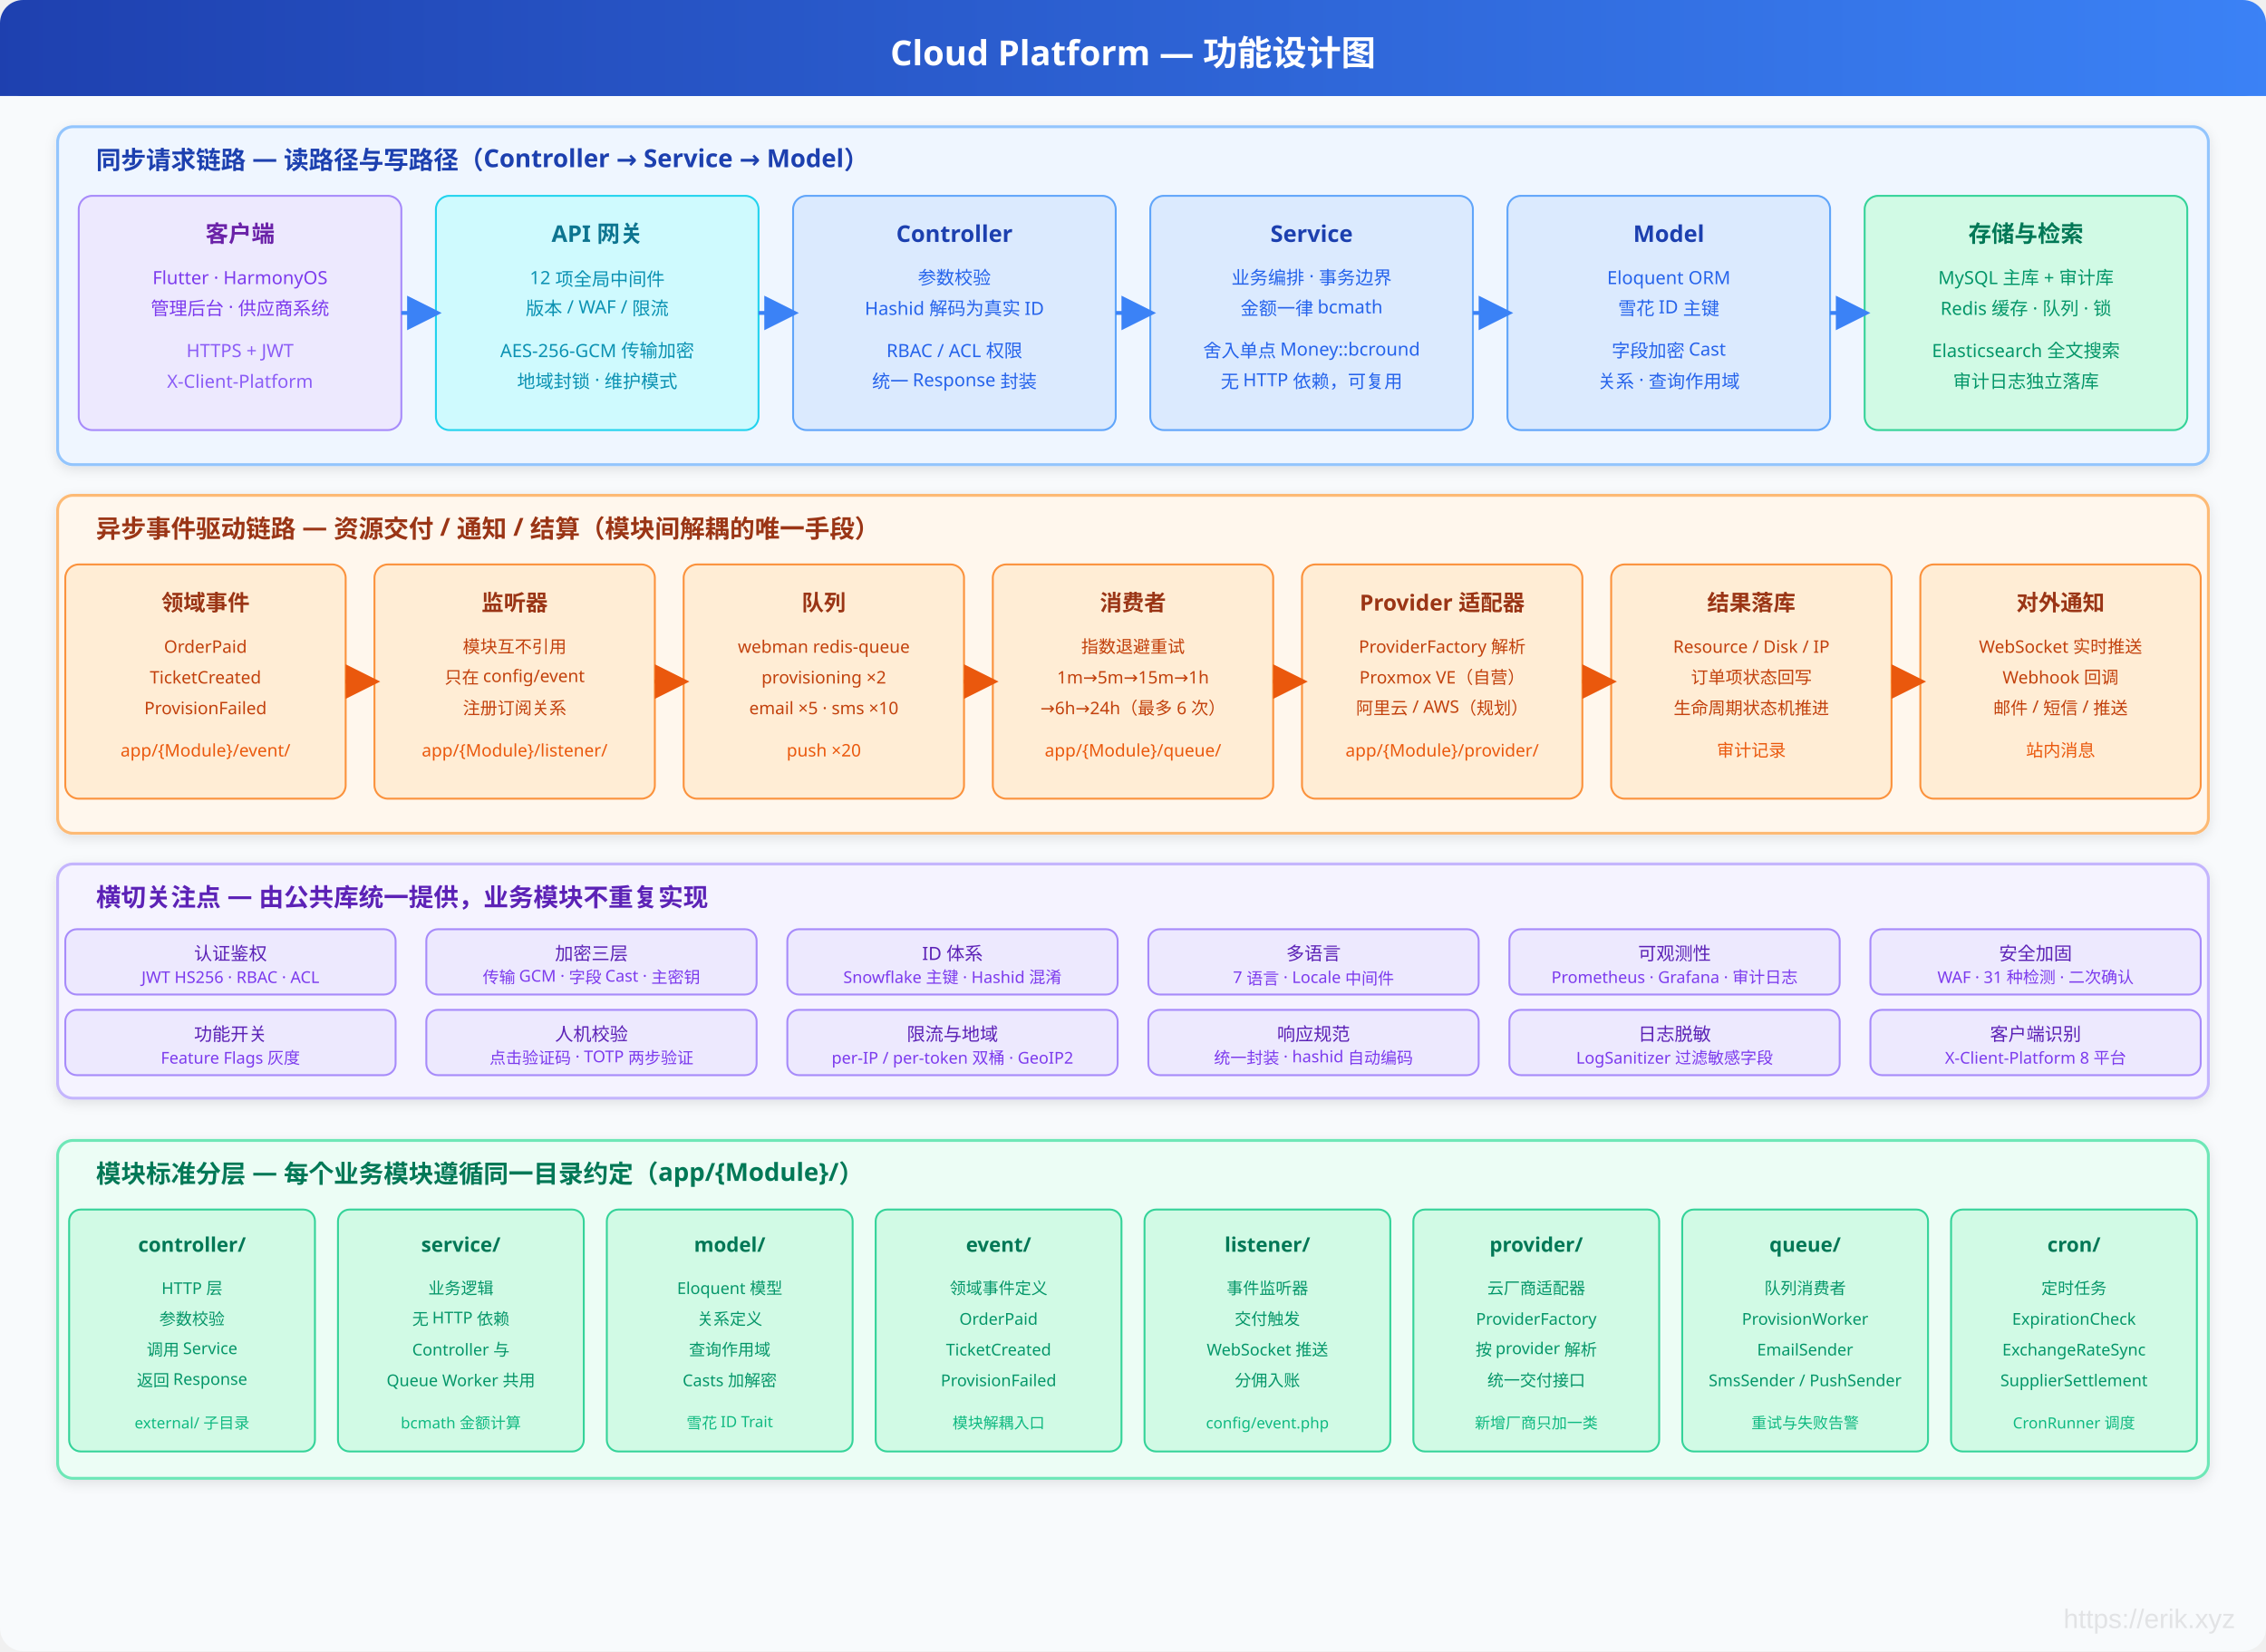
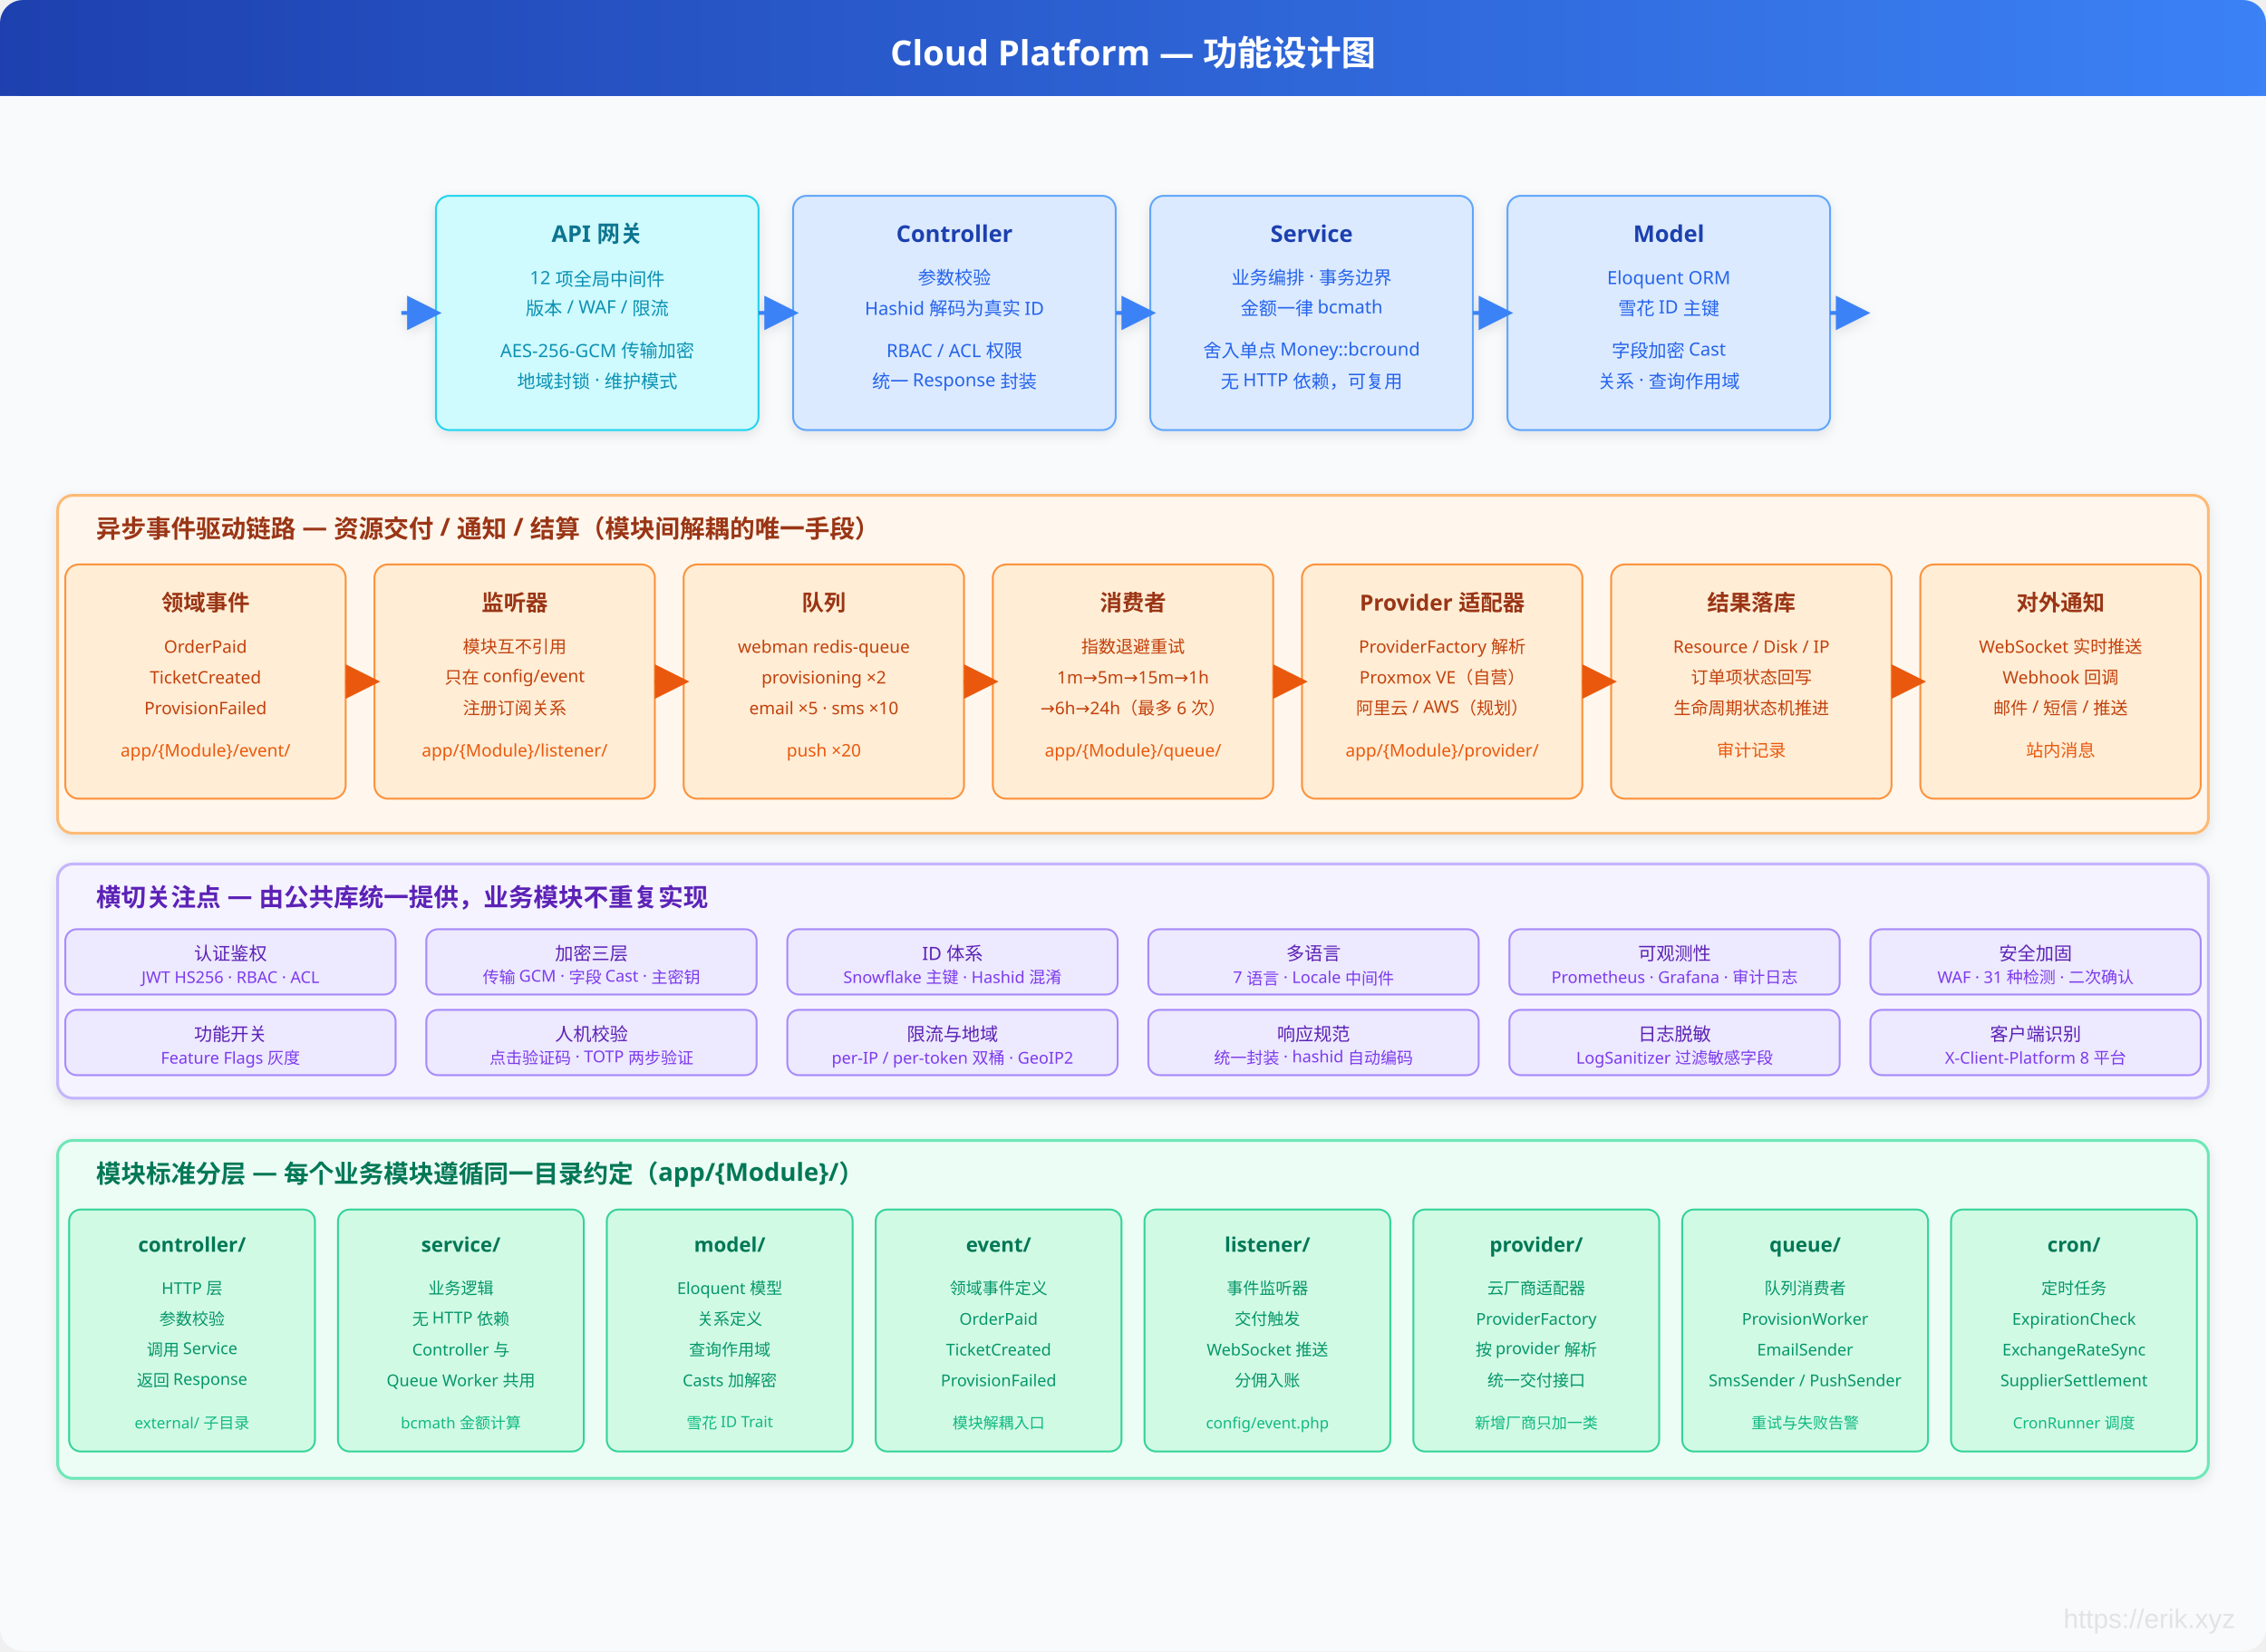
<svg xmlns="http://www.w3.org/2000/svg" viewBox="0 0 1180 860" font-family="'Microsoft YaHei','PingFang SC','Noto Sans SC',sans-serif">
  <defs>
    <linearGradient id="hdr" x1="0" y1="0" x2="1" y2="0">
      <stop offset="0%" stop-color="#1e40af" />
      <stop offset="100%" stop-color="#3b82f6" />
    </linearGradient>
    <filter id="sh">
      <feDropShadow dx="0" dy="2" stdDeviation="3" flood-opacity="0.1" />
    </filter>
    <marker id="arrB" markerWidth="9" markerHeight="9" refX="4.5" refY="4.5" orient="auto">
      <path d="M0,0 L9,4.5 L0,9 Z" fill="#3b82f6" />
    </marker>
    <marker id="arrO" markerWidth="9" markerHeight="9" refX="4.5" refY="4.5" orient="auto">
      <path d="M0,0 L9,4.5 L0,9 Z" fill="#ea580c" />
    </marker>
  </defs>
  <rect width="1180" height="860" fill="#f8fafc" rx="12" />
  <rect x="0" y="0" width="1180" height="50" fill="url(#hdr)" rx="12" />
  <rect x="0" y="12" width="1180" height="38" fill="url(#hdr)" />
  <text x="590" y="34" text-anchor="middle" fill="#fff" font-size="18" font-weight="bold">Cloud Platform — 功能设计图</text>
  <g filter="url(#sh)">
-     <rect x="30" y="66" width="1120" height="176" rx="8" fill="#eff6ff" stroke="#93c5fd" stroke-width="1.5" />
-     <text x="50" y="88" fill="#1e40af" font-size="13" font-weight="bold">同步请求链路 — 读路径与写路径（Controller → Service → Model）</text>
-     <rect x="41" y="102" width="168" height="122" rx="7" fill="#ede9fe" stroke="#a78bfa" />
-     <text x="125" y="126" text-anchor="middle" fill="#6b21a8" font-size="12" font-weight="bold">客户端</text>
-     <text x="125" y="148" text-anchor="middle" fill="#7c3aed" font-size="9.5">Flutter · HarmonyOS</text>
-     <text x="125" y="164" text-anchor="middle" fill="#7c3aed" font-size="9.5">管理后台 · 供应商系统</text>
-     <text x="125" y="186" text-anchor="middle" fill="#8b5cf6" font-size="9.5">HTTPS + JWT</text>
-     <text x="125" y="202" text-anchor="middle" fill="#8b5cf6" font-size="9.5">X-Client-Platform</text>
    <rect x="227" y="102" width="168" height="122" rx="7" fill="#cffafe" stroke="#22d3ee" />
    <text x="311" y="126" text-anchor="middle" fill="#0e7490" font-size="12" font-weight="bold">API 网关</text>
    <text x="311" y="148" text-anchor="middle" fill="#0891b2" font-size="9.5">12 项全局中间件</text>
    <text x="311" y="164" text-anchor="middle" fill="#0891b2" font-size="9.5">版本 / WAF / 限流</text>
    <text x="311" y="186" text-anchor="middle" fill="#0891b2" font-size="9.5">AES-256-GCM 传输加密</text>
    <text x="311" y="202" text-anchor="middle" fill="#0891b2" font-size="9.5">地域封锁 · 维护模式</text>
    <rect x="413" y="102" width="168" height="122" rx="7" fill="#dbeafe" stroke="#60a5fa" />
    <text x="497" y="126" text-anchor="middle" fill="#1e40af" font-size="12" font-weight="bold">Controller</text>
    <text x="497" y="148" text-anchor="middle" fill="#2563eb" font-size="9.5">参数校验</text>
    <text x="497" y="164" text-anchor="middle" fill="#2563eb" font-size="9.5">Hashid 解码为真实 ID</text>
    <text x="497" y="186" text-anchor="middle" fill="#2563eb" font-size="9.5">RBAC / ACL 权限</text>
    <text x="497" y="202" text-anchor="middle" fill="#2563eb" font-size="9.5">统一 Response 封装</text>
    <rect x="599" y="102" width="168" height="122" rx="7" fill="#dbeafe" stroke="#60a5fa" />
    <text x="683" y="126" text-anchor="middle" fill="#1e40af" font-size="12" font-weight="bold">Service</text>
    <text x="683" y="148" text-anchor="middle" fill="#2563eb" font-size="9.5">业务编排 · 事务边界</text>
    <text x="683" y="164" text-anchor="middle" fill="#2563eb" font-size="9.5">金额一律 bcmath</text>
    <text x="683" y="186" text-anchor="middle" fill="#2563eb" font-size="9.5">舍入单点 Money::bcround</text>
    <text x="683" y="202" text-anchor="middle" fill="#2563eb" font-size="9.5">无 HTTP 依赖，可复用</text>
    <rect x="785" y="102" width="168" height="122" rx="7" fill="#dbeafe" stroke="#60a5fa" />
    <text x="869" y="126" text-anchor="middle" fill="#1e40af" font-size="12" font-weight="bold">Model</text>
    <text x="869" y="148" text-anchor="middle" fill="#2563eb" font-size="9.5">Eloquent ORM</text>
    <text x="869" y="164" text-anchor="middle" fill="#2563eb" font-size="9.5">雪花 ID 主键</text>
    <text x="869" y="186" text-anchor="middle" fill="#2563eb" font-size="9.5">字段加密 Cast</text>
    <text x="869" y="202" text-anchor="middle" fill="#2563eb" font-size="9.5">关系 · 查询作用域</text>
-     <rect x="971" y="102" width="168" height="122" rx="7" fill="#d1fae5" stroke="#34d399" />
-     <text x="1055" y="126" text-anchor="middle" fill="#047857" font-size="12" font-weight="bold">存储与检索</text>
-     <text x="1055" y="148" text-anchor="middle" fill="#059669" font-size="9.5">MySQL 主库 + 审计库</text>
-     <text x="1055" y="164" text-anchor="middle" fill="#059669" font-size="9.5">Redis 缓存 · 队列 · 锁</text>
-     <text x="1055" y="186" text-anchor="middle" fill="#059669" font-size="9.5">Elasticsearch 全文搜索</text>
-     <text x="1055" y="202" text-anchor="middle" fill="#059669" font-size="9.5">审计日志独立落库</text>
    <g stroke="#3b82f6" stroke-width="2" marker-end="url(#arrB)">
      <path d="M209,163 L221,163" />
      <path d="M395,163 L407,163" />
      <path d="M581,163 L593,163" />
      <path d="M767,163 L779,163" />
      <path d="M953,163 L965,163" />
    </g>
  </g>
  <g filter="url(#sh)">
    <rect x="30" y="258" width="1120" height="176" rx="8" fill="#fff7ed" stroke="#fdba74" stroke-width="1.5" />
    <text x="50" y="280" fill="#9a3412" font-size="13" font-weight="bold">异步事件驱动链路 — 资源交付 / 通知 / 结算（模块间解耦的唯一手段）</text>
    <rect x="34" y="294" width="146" height="122" rx="7" fill="#ffedd5" stroke="#fb923c" />
    <text x="107" y="318" text-anchor="middle" fill="#9a3412" font-size="11.5" font-weight="bold">领域事件</text>
    <text x="107" y="340" text-anchor="middle" fill="#c2410c" font-size="9">OrderPaid</text>
    <text x="107" y="356" text-anchor="middle" fill="#c2410c" font-size="9">TicketCreated</text>
    <text x="107" y="372" text-anchor="middle" fill="#c2410c" font-size="9">ProvisionFailed</text>
    <text x="107" y="394" text-anchor="middle" fill="#ea580c" font-size="9">app/{Module}/event/</text>
    <rect x="195" y="294" width="146" height="122" rx="7" fill="#ffedd5" stroke="#fb923c" />
    <text x="268" y="318" text-anchor="middle" fill="#9a3412" font-size="11.5" font-weight="bold">监听器</text>
    <text x="268" y="340" text-anchor="middle" fill="#c2410c" font-size="9">模块互不引用</text>
    <text x="268" y="356" text-anchor="middle" fill="#c2410c" font-size="9">只在 config/event</text>
    <text x="268" y="372" text-anchor="middle" fill="#c2410c" font-size="9">注册订阅关系</text>
    <text x="268" y="394" text-anchor="middle" fill="#ea580c" font-size="9">app/{Module}/listener/</text>
    <rect x="356" y="294" width="146" height="122" rx="7" fill="#ffedd5" stroke="#fb923c" />
    <text x="429" y="318" text-anchor="middle" fill="#9a3412" font-size="11.5" font-weight="bold">队列</text>
    <text x="429" y="340" text-anchor="middle" fill="#c2410c" font-size="9">webman redis-queue</text>
    <text x="429" y="356" text-anchor="middle" fill="#c2410c" font-size="9">provisioning ×2</text>
    <text x="429" y="372" text-anchor="middle" fill="#c2410c" font-size="9">email ×5 · sms ×10</text>
    <text x="429" y="394" text-anchor="middle" fill="#ea580c" font-size="9">push ×20</text>
    <rect x="517" y="294" width="146" height="122" rx="7" fill="#ffedd5" stroke="#fb923c" />
    <text x="590" y="318" text-anchor="middle" fill="#9a3412" font-size="11.5" font-weight="bold">消费者</text>
    <text x="590" y="340" text-anchor="middle" fill="#c2410c" font-size="9">指数退避重试</text>
    <text x="590" y="356" text-anchor="middle" fill="#c2410c" font-size="9">1m→5m→15m→1h</text>
    <text x="590" y="372" text-anchor="middle" fill="#c2410c" font-size="9">→6h→24h（最多 6 次）</text>
    <text x="590" y="394" text-anchor="middle" fill="#ea580c" font-size="9">app/{Module}/queue/</text>
    <rect x="678" y="294" width="146" height="122" rx="7" fill="#ffedd5" stroke="#fb923c" />
    <text x="751" y="318" text-anchor="middle" fill="#9a3412" font-size="11.5" font-weight="bold">Provider 适配器</text>
    <text x="751" y="340" text-anchor="middle" fill="#c2410c" font-size="9">ProviderFactory 解析</text>
    <text x="751" y="356" text-anchor="middle" fill="#c2410c" font-size="9">Proxmox VE（自营）</text>
    <text x="751" y="372" text-anchor="middle" fill="#c2410c" font-size="9">阿里云 / AWS（规划）</text>
    <text x="751" y="394" text-anchor="middle" fill="#ea580c" font-size="9">app/{Module}/provider/</text>
    <rect x="839" y="294" width="146" height="122" rx="7" fill="#ffedd5" stroke="#fb923c" />
    <text x="912" y="318" text-anchor="middle" fill="#9a3412" font-size="11.5" font-weight="bold">结果落库</text>
    <text x="912" y="340" text-anchor="middle" fill="#c2410c" font-size="9">Resource / Disk / IP</text>
    <text x="912" y="356" text-anchor="middle" fill="#c2410c" font-size="9">订单项状态回写</text>
    <text x="912" y="372" text-anchor="middle" fill="#c2410c" font-size="9">生命周期状态机推进</text>
    <text x="912" y="394" text-anchor="middle" fill="#ea580c" font-size="9">审计记录</text>
    <rect x="1000" y="294" width="146" height="122" rx="7" fill="#ffedd5" stroke="#fb923c" />
    <text x="1073" y="318" text-anchor="middle" fill="#9a3412" font-size="11.5" font-weight="bold">对外通知</text>
    <text x="1073" y="340" text-anchor="middle" fill="#c2410c" font-size="9">WebSocket 实时推送</text>
    <text x="1073" y="356" text-anchor="middle" fill="#c2410c" font-size="9">Webhook 回调</text>
    <text x="1073" y="372" text-anchor="middle" fill="#c2410c" font-size="9">邮件 / 短信 / 推送</text>
    <text x="1073" y="394" text-anchor="middle" fill="#ea580c" font-size="9">站内消息</text>
    <g stroke="#ea580c" stroke-width="2" marker-end="url(#arrO)">
      <path d="M180,355 L189,355" />
      <path d="M341,355 L350,355" />
      <path d="M502,355 L511,355" />
      <path d="M663,355 L672,355" />
      <path d="M824,355 L833,355" />
      <path d="M985,355 L994,355" />
    </g>
  </g>
  <g filter="url(#sh)">
    <rect x="30" y="450" width="1120" height="122" rx="8" fill="#f5f3ff" stroke="#c4b5fd" stroke-width="1.5" />
    <text x="50" y="472" fill="#5b21b6" font-size="13" font-weight="bold">横切关注点 — 由公共库统一提供，业务模块不重复实现</text>
    <g font-size="9.5" fill="#5b21b6" text-anchor="middle">
      <rect x="34" y="484" width="172" height="34" rx="6" fill="#ede9fe" stroke="#a78bfa" />
      <text x="120" y="500">认证鉴权</text>
      <text x="120" y="512" font-size="8.5" fill="#7c3aed">JWT HS256 · RBAC · ACL</text>
      <rect x="222" y="484" width="172" height="34" rx="6" fill="#ede9fe" stroke="#a78bfa" />
      <text x="308" y="500">加密三层</text>
      <text x="308" y="512" font-size="8.5" fill="#7c3aed">传输 GCM · 字段 Cast · 主密钥</text>
      <rect x="410" y="484" width="172" height="34" rx="6" fill="#ede9fe" stroke="#a78bfa" />
      <text x="496" y="500">ID 体系</text>
      <text x="496" y="512" font-size="8.5" fill="#7c3aed">Snowflake 主键 · Hashid 混淆</text>
      <rect x="598" y="484" width="172" height="34" rx="6" fill="#ede9fe" stroke="#a78bfa" />
      <text x="684" y="500">多语言</text>
      <text x="684" y="512" font-size="8.5" fill="#7c3aed">7 语言 · Locale 中间件</text>
      <rect x="786" y="484" width="172" height="34" rx="6" fill="#ede9fe" stroke="#a78bfa" />
      <text x="872" y="500">可观测性</text>
      <text x="872" y="512" font-size="8.5" fill="#7c3aed">Prometheus · Grafana · 审计日志</text>
      <rect x="974" y="484" width="172" height="34" rx="6" fill="#ede9fe" stroke="#a78bfa" />
      <text x="1060" y="500">安全加固</text>
      <text x="1060" y="512" font-size="8.5" fill="#7c3aed">WAF · 31 种检测 · 二次确认</text>
      <rect x="34" y="526" width="172" height="34" rx="6" fill="#ede9fe" stroke="#a78bfa" />
      <text x="120" y="542">功能开关</text>
      <text x="120" y="554" font-size="8.5" fill="#7c3aed">Feature Flags 灰度</text>
      <rect x="222" y="526" width="172" height="34" rx="6" fill="#ede9fe" stroke="#a78bfa" />
      <text x="308" y="542">人机校验</text>
      <text x="308" y="554" font-size="8.5" fill="#7c3aed">点击验证码 · TOTP 两步验证</text>
      <rect x="410" y="526" width="172" height="34" rx="6" fill="#ede9fe" stroke="#a78bfa" />
      <text x="496" y="542">限流与地域</text>
      <text x="496" y="554" font-size="8.5" fill="#7c3aed">per-IP / per-token 双桶 · GeoIP2</text>
      <rect x="598" y="526" width="172" height="34" rx="6" fill="#ede9fe" stroke="#a78bfa" />
      <text x="684" y="542">响应规范</text>
      <text x="684" y="554" font-size="8.5" fill="#7c3aed">统一封装 · hashid 自动编码</text>
      <rect x="786" y="526" width="172" height="34" rx="6" fill="#ede9fe" stroke="#a78bfa" />
      <text x="872" y="542">日志脱敏</text>
      <text x="872" y="554" font-size="8.5" fill="#7c3aed">LogSanitizer 过滤敏感字段</text>
      <rect x="974" y="526" width="172" height="34" rx="6" fill="#ede9fe" stroke="#a78bfa" />
      <text x="1060" y="542">客户端识别</text>
      <text x="1060" y="554" font-size="8.5" fill="#7c3aed">X-Client-Platform 8 平台</text>
    </g>
  </g>
  <g filter="url(#sh)">
    <rect x="30" y="594" width="1120" height="176" rx="8" fill="#ecfdf5" stroke="#6ee7b7" stroke-width="1.5" />
    <text x="50" y="616" fill="#047857" font-size="13" font-weight="bold">模块标准分层 — 每个业务模块遵循同一目录约定（app/{Module}/）</text>
    <g text-anchor="middle">
      <rect x="36" y="630" width="128" height="126" rx="6" fill="#d1fae5" stroke="#34d399" />
      <text x="100" y="652" fill="#047857" font-size="10.5" font-weight="bold">controller/</text>
      <text x="100" y="674" fill="#059669" font-size="8.5">HTTP 层</text>
      <text x="100" y="690" fill="#059669" font-size="8.5">参数校验</text>
      <text x="100" y="706" fill="#059669" font-size="8.5">调用 Service</text>
      <text x="100" y="722" fill="#059669" font-size="8.5">返回 Response</text>
      <text x="100" y="744" fill="#10b981" font-size="8">external/ 子目录</text>
      <rect x="176" y="630" width="128" height="126" rx="6" fill="#d1fae5" stroke="#34d399" />
      <text x="240" y="652" fill="#047857" font-size="10.5" font-weight="bold">service/</text>
      <text x="240" y="674" fill="#059669" font-size="8.5">业务逻辑</text>
      <text x="240" y="690" fill="#059669" font-size="8.5">无 HTTP 依赖</text>
      <text x="240" y="706" fill="#059669" font-size="8.5">Controller 与</text>
      <text x="240" y="722" fill="#059669" font-size="8.5">Queue Worker 共用</text>
      <text x="240" y="744" fill="#10b981" font-size="8">bcmath 金额计算</text>
      <rect x="316" y="630" width="128" height="126" rx="6" fill="#d1fae5" stroke="#34d399" />
      <text x="380" y="652" fill="#047857" font-size="10.5" font-weight="bold">model/</text>
      <text x="380" y="674" fill="#059669" font-size="8.5">Eloquent 模型</text>
      <text x="380" y="690" fill="#059669" font-size="8.5">关系定义</text>
      <text x="380" y="706" fill="#059669" font-size="8.5">查询作用域</text>
      <text x="380" y="722" fill="#059669" font-size="8.5">Casts 加解密</text>
      <text x="380" y="744" fill="#10b981" font-size="8">雪花 ID Trait</text>
      <rect x="456" y="630" width="128" height="126" rx="6" fill="#d1fae5" stroke="#34d399" />
      <text x="520" y="652" fill="#047857" font-size="10.5" font-weight="bold">event/</text>
      <text x="520" y="674" fill="#059669" font-size="8.5">领域事件定义</text>
      <text x="520" y="690" fill="#059669" font-size="8.5">OrderPaid</text>
      <text x="520" y="706" fill="#059669" font-size="8.5">TicketCreated</text>
      <text x="520" y="722" fill="#059669" font-size="8.5">ProvisionFailed</text>
      <text x="520" y="744" fill="#10b981" font-size="8">模块解耦入口</text>
      <rect x="596" y="630" width="128" height="126" rx="6" fill="#d1fae5" stroke="#34d399" />
      <text x="660" y="652" fill="#047857" font-size="10.5" font-weight="bold">listener/</text>
      <text x="660" y="674" fill="#059669" font-size="8.5">事件监听器</text>
      <text x="660" y="690" fill="#059669" font-size="8.5">交付触发</text>
      <text x="660" y="706" fill="#059669" font-size="8.5">WebSocket 推送</text>
      <text x="660" y="722" fill="#059669" font-size="8.5">分佣入账</text>
      <text x="660" y="744" fill="#10b981" font-size="8">config/event.php</text>
      <rect x="736" y="630" width="128" height="126" rx="6" fill="#d1fae5" stroke="#34d399" />
      <text x="800" y="652" fill="#047857" font-size="10.5" font-weight="bold">provider/</text>
      <text x="800" y="674" fill="#059669" font-size="8.5">云厂商适配器</text>
      <text x="800" y="690" fill="#059669" font-size="8.5">ProviderFactory</text>
      <text x="800" y="706" fill="#059669" font-size="8.5">按 provider 解析</text>
      <text x="800" y="722" fill="#059669" font-size="8.5">统一交付接口</text>
      <text x="800" y="744" fill="#10b981" font-size="8">新增厂商只加一类</text>
      <rect x="876" y="630" width="128" height="126" rx="6" fill="#d1fae5" stroke="#34d399" />
      <text x="940" y="652" fill="#047857" font-size="10.5" font-weight="bold">queue/</text>
      <text x="940" y="674" fill="#059669" font-size="8.5">队列消费者</text>
      <text x="940" y="690" fill="#059669" font-size="8.5">ProvisionWorker</text>
      <text x="940" y="706" fill="#059669" font-size="8.5">EmailSender</text>
      <text x="940" y="722" fill="#059669" font-size="8.5">SmsSender / PushSender</text>
      <text x="940" y="744" fill="#10b981" font-size="8">重试与失败告警</text>
      <rect x="1016" y="630" width="128" height="126" rx="6" fill="#d1fae5" stroke="#34d399" />
      <text x="1080" y="652" fill="#047857" font-size="10.5" font-weight="bold">cron/</text>
      <text x="1080" y="674" fill="#059669" font-size="8.5">定时任务</text>
      <text x="1080" y="690" fill="#059669" font-size="8.5">ExpirationCheck</text>
      <text x="1080" y="706" fill="#059669" font-size="8.5">ExchangeRateSync</text>
      <text x="1080" y="722" fill="#059669" font-size="8.5">SupplierSettlement</text>
      <text x="1080" y="744" fill="#10b981" font-size="8">CronRunner 调度</text>
    </g>
  </g>
  <g opacity="0.5">
    <text x="1164" y="848" text-anchor="end" font-family="Arial, sans-serif" font-size="14" fill="rgba(0,0,0,0.18)">https://erik.xyz</text>
  </g>
</svg>
